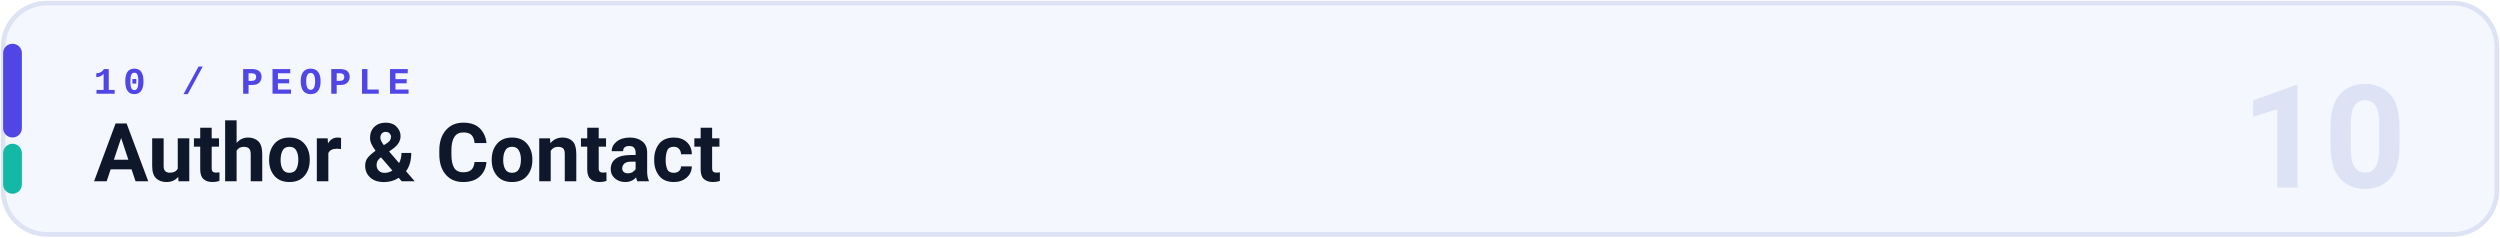
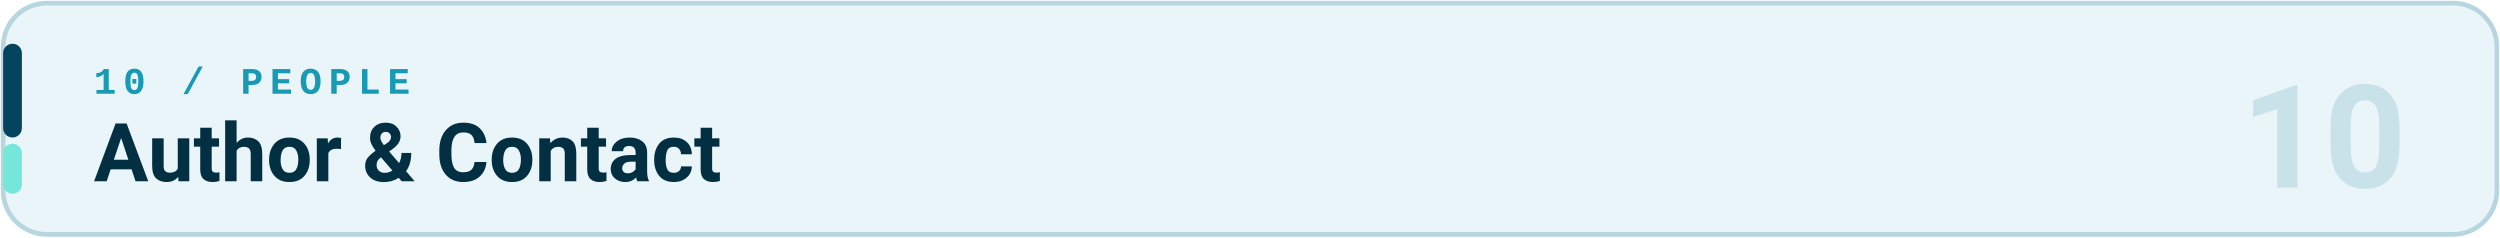
<svg xmlns="http://www.w3.org/2000/svg" width="800" height="76" viewBox="0 0 800 76" role="img" aria-labelledby="t">
-   <rect x="1" y="1" width="798" height="74" rx="14" fill="#F5F7FF" stroke="#DDE3F5" stroke-width="1.5" />
-   <rect x="1" y="14" width="6" height="30" rx="3" fill="#4F46E5" />
-   <rect x="1" y="46" width="6" height="16" rx="3" fill="#14B8A6" />
-   <text x="770" y="60" text-anchor="end" font-family="'DM Sans','Segoe UI',Roboto,'Helvetica Neue',Arial,sans-serif" font-size="46" font-weight="700" fill="#DDE3F5">10</text>
-   <text x="30" y="30" font-family="'Space Mono',Consolas,'Liberation Mono',monospace" font-size="12" font-weight="700" letter-spacing="2.2" fill="#4F46E5">10 / PEOPLE</text>
-   <text x="30" y="58" font-family="'DM Sans','Segoe UI',Roboto,'Helvetica Neue',Arial,sans-serif" font-size="26" font-weight="700" fill="#0F172A">Author &amp; Contact</text>
+   <rect x="1" y="1" width="798" height="74" rx="14" fill="#EAF5F9" stroke="#B7D6E0" stroke-width="1.5" />
+   <rect x="1" y="14" width="6" height="30" rx="3" fill="#05445E" />
+   <rect x="1" y="46" width="6" height="16" rx="3" fill="#75E6DA" />
+   <text x="770" y="60" text-anchor="end" font-family="'DM Sans','Segoe UI',Roboto,'Helvetica Neue',Arial,sans-serif" font-size="46" font-weight="700" fill="#C9E1E9">10</text>
+   <text x="30" y="30" font-family="'Space Mono',Consolas,'Liberation Mono',monospace" font-size="12" font-weight="700" letter-spacing="2.2" fill="#189AB4">10 / PEOPLE</text>
+   <text x="30" y="58" font-family="'DM Sans','Segoe UI',Roboto,'Helvetica Neue',Arial,sans-serif" font-size="26" font-weight="700" fill="#032F42">Author &amp; Contact</text>
</svg>
